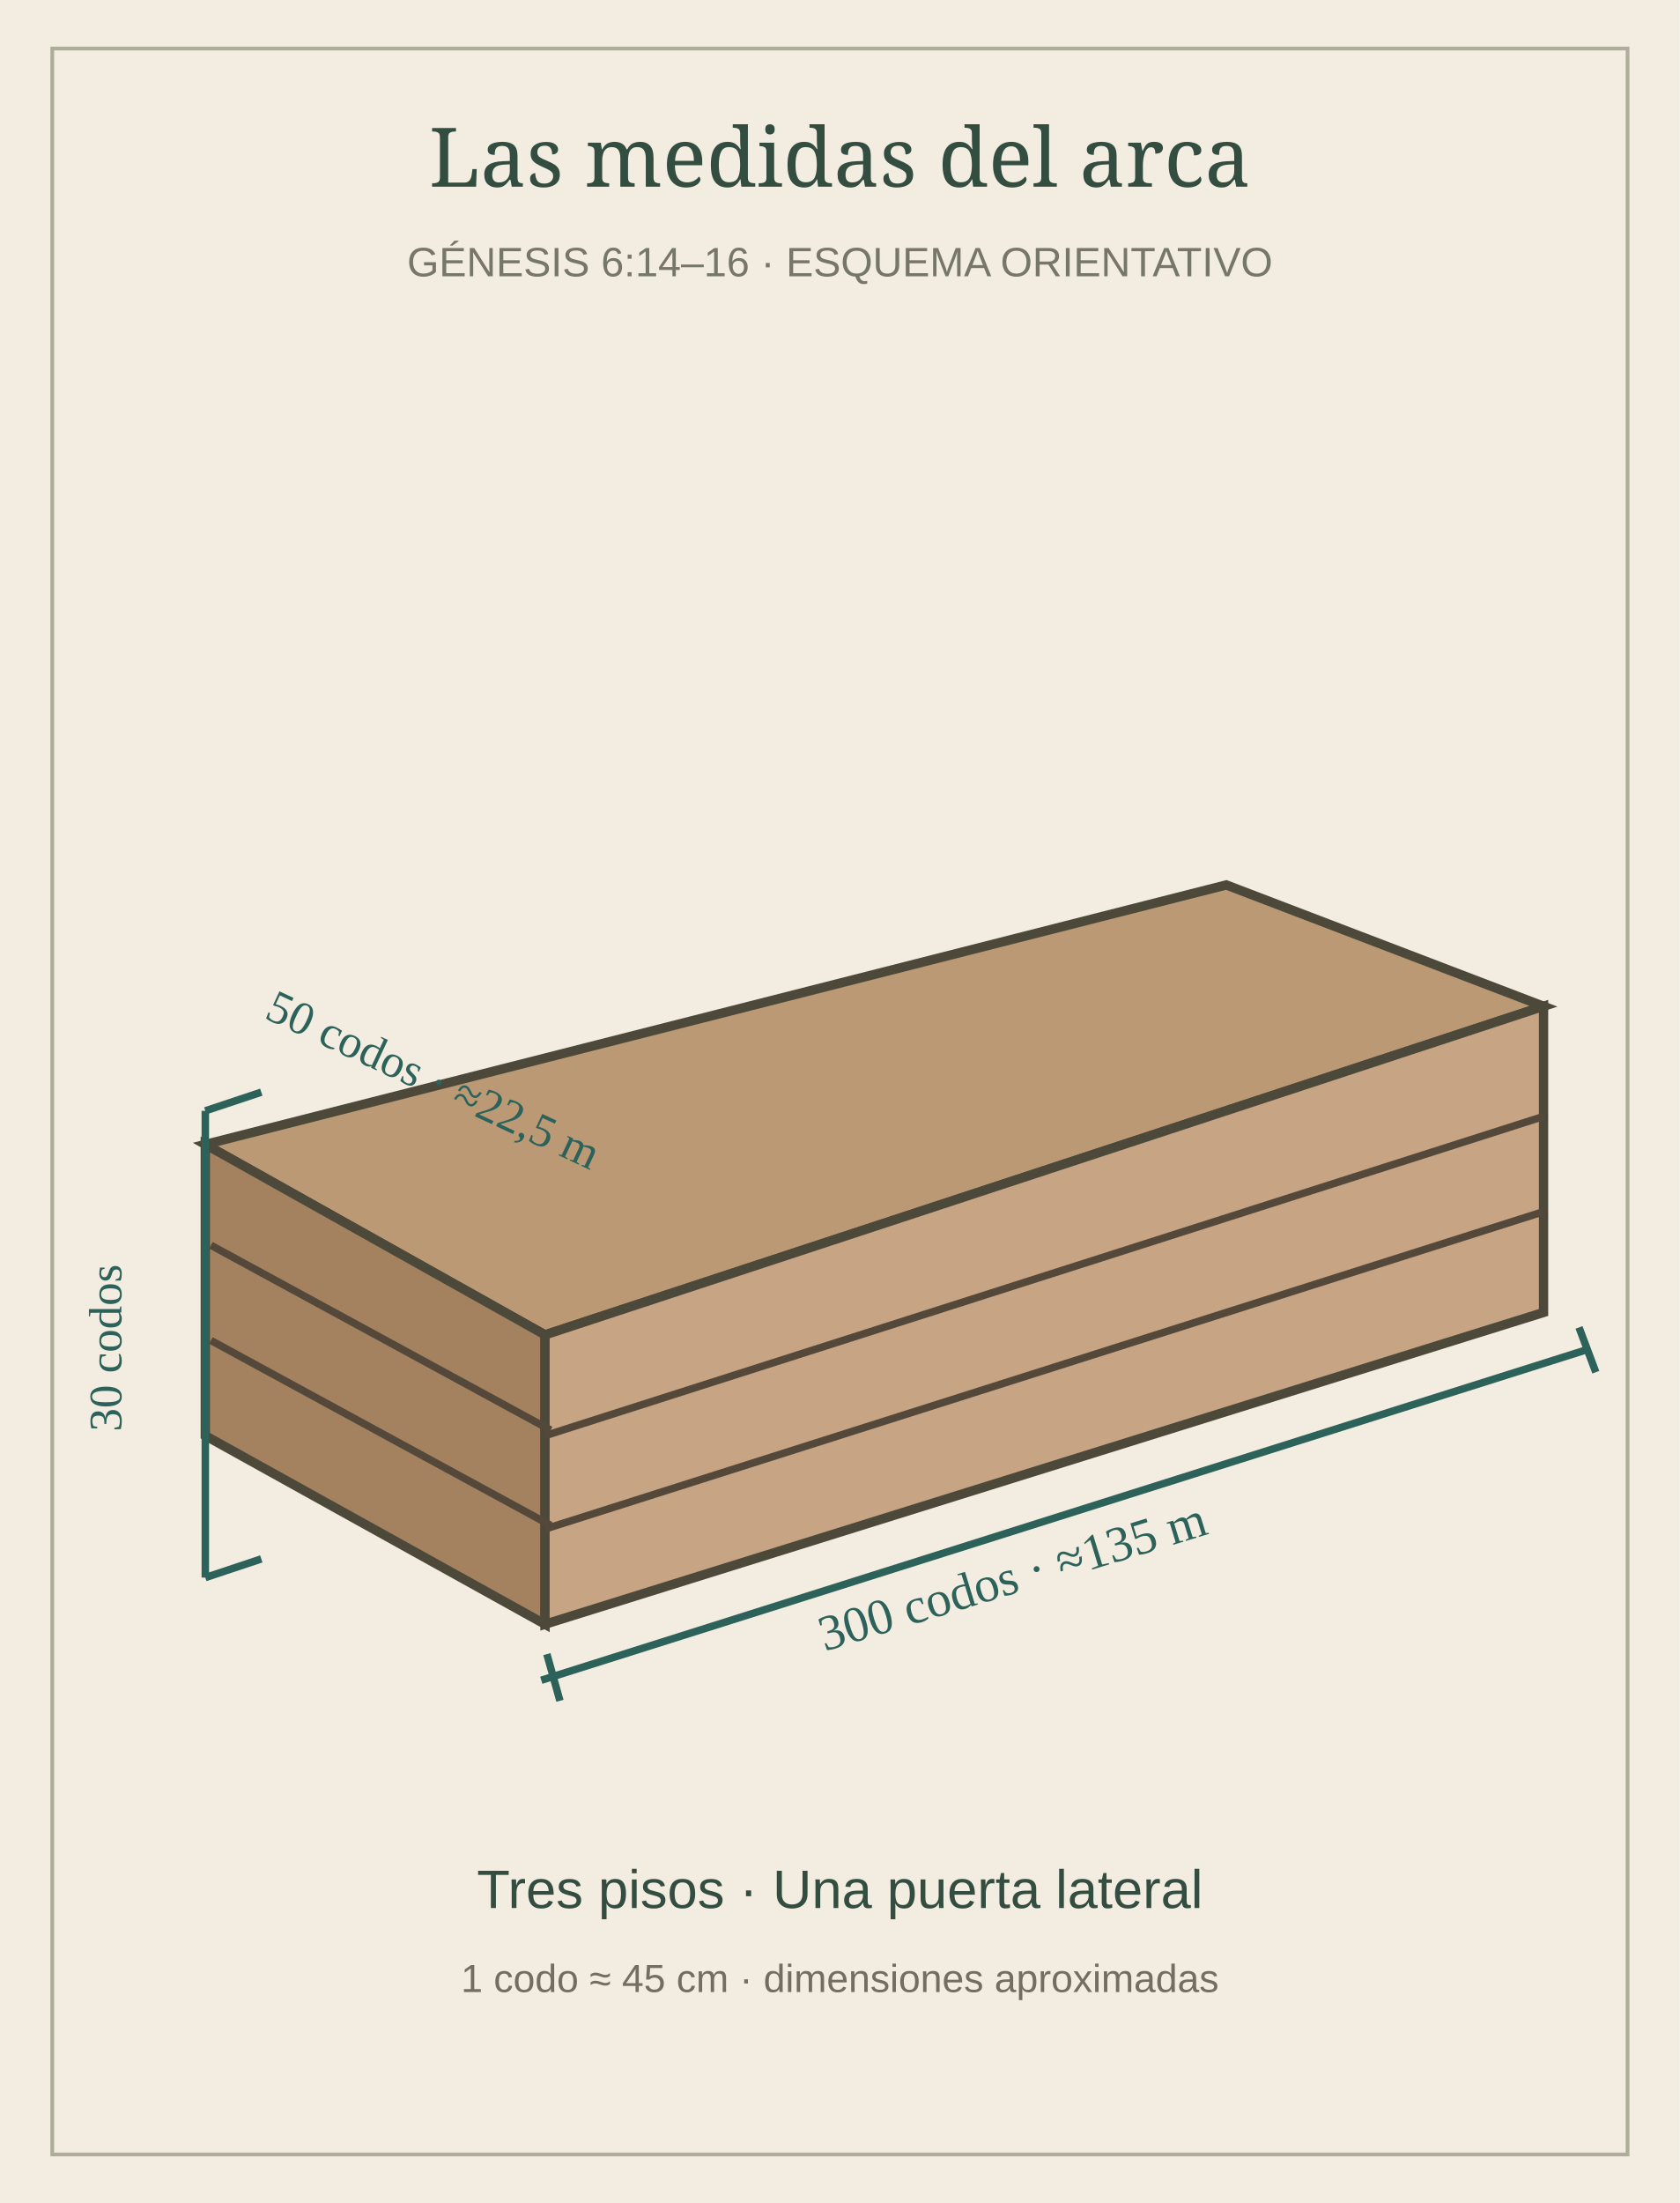
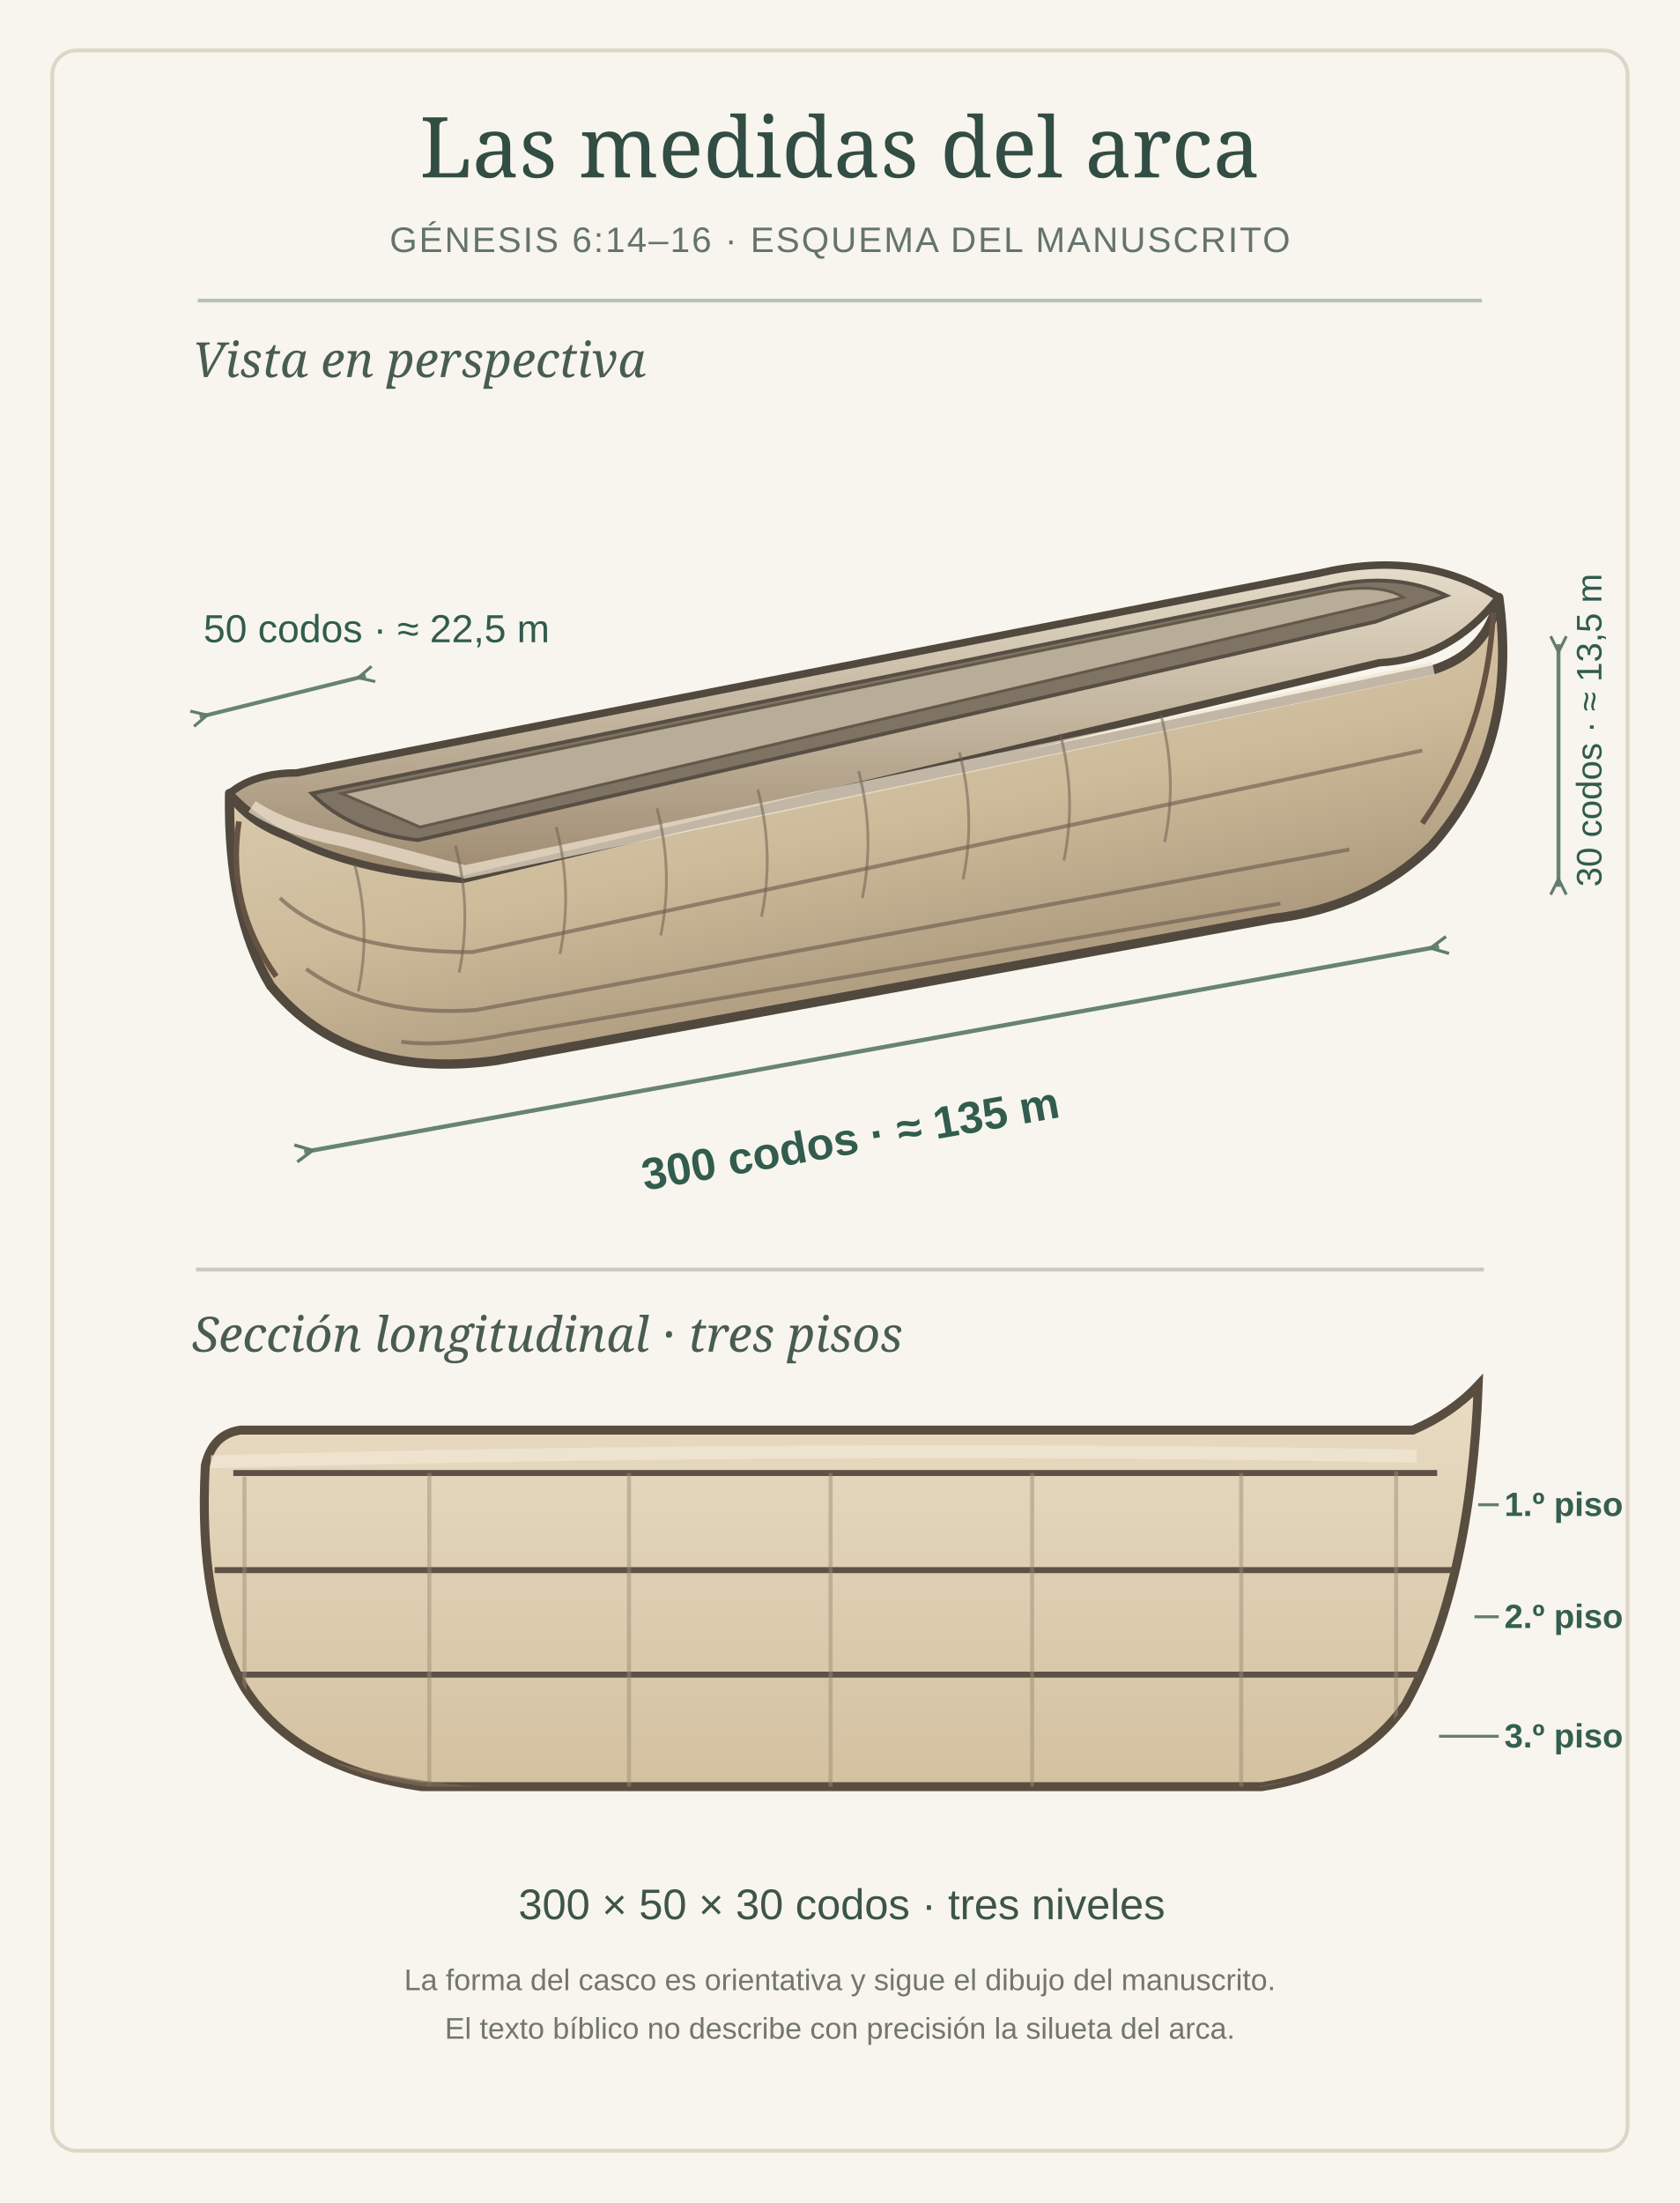
- <svg xmlns="http://www.w3.org/2000/svg" viewBox="0 0 900 1180" role="img" aria-label="Esquema de 300 codos de largo, 50 de ancho y 30 de alto, con tres cubiertas">
+ <svg xmlns="http://www.w3.org/2000/svg" viewBox="0 0 900 1180" role="img" aria-labelledby="title desc">
  <defs>
-     <linearGradient id="sky" x1="0" y1="0" x2="0.3" y2="1">
-       <stop stop-color="#101e2a" />
-       <stop offset=".4" stop-color="#36434b" />
-       <stop offset=".7" stop-color="#c0a184" />
-       <stop offset="1" stop-color="#efe0b7" />
+     <linearGradient id="hull" x1=".1" y1="0" x2=".7" y2="1">
+       <stop stop-color="#e5d8be" />
+       <stop offset=".54" stop-color="#cdbb9a" />
+       <stop offset="1" stop-color="#9a876e" />
    </linearGradient>
-     <linearGradient id="dusk" x1="0" y1="0" x2=".75" y2="1">
-       <stop stop-color="#101b27" />
-       <stop offset=".5" stop-color="#47545a" />
-       <stop offset="1" stop-color="#d4b28a" />
+     <linearGradient id="deck" x1="0" y1="0" x2="0" y2="1">
+       <stop stop-color="#e5dcc9" />
+       <stop offset="1" stop-color="#9e8b71" />
    </linearGradient>
-     <linearGradient id="water" x1="0" y1="0" x2=".2" y2="1">
-       <stop stop-color="#526665" />
-       <stop offset=".45" stop-color="#263d40" />
-       <stop offset="1" stop-color="#101d25" />
+     <linearGradient id="section" x1="0" y1="0" x2="0" y2="1">
+       <stop stop-color="#e8dcc3" />
+       <stop offset="1" stop-color="#d3c1a0" />
    </linearGradient>
-     <linearGradient id="wood" x1="0" y1="0" x2=".8" y2=".5">
-       <stop stop-color="#8e6547" />
-       <stop offset=".35" stop-color="#bc8962" />
-       <stop offset=".7" stop-color="#75503a" />
-       <stop offset="1" stop-color="#3e2a25" />
-     </linearGradient>
-     <linearGradient id="land" x1="0" y1="0" x2="0" y2="1">
-       <stop stop-color="#a68b6c" />
-       <stop offset="1" stop-color="#4a463c" />
-     </linearGradient>
-     <radialGradient id="glow">
-       <stop stop-color="#f7e0ab" stop-opacity=".88" />
-       <stop offset="1" stop-color="#f7e0ab" stop-opacity="0" />
-     </radialGradient>
-     <filter id="noise" x="-10%" y="-10%" width="120%" height="120%">
-       <feTurbulence type="fractalNoise" baseFrequency=".009" numOctaves="4" seed="6" result="n" />
-       <feColorMatrix in="n" type="saturate" values="0" />
-       <feComponentTransfer>
-         <feFuncA type="linear" slope=".14" />
-       </feComponentTransfer>
-       <feBlend in="SourceGraphic" mode="multiply" />
-     </filter>
-     <filter id="soft">
-       <feGaussianBlur stdDeviation="22" />
-     </filter>
-     <pattern id="grain" width="36" height="17" patternUnits="userSpaceOnUse">
-       <path d="M0 2H36M4 14H31" stroke="#2f221e" stroke-opacity=".23" stroke-width="2" />
+     <pattern id="finegrain" width="12" height="11" patternUnits="userSpaceOnUse">
+       <path d="M0 10L12 9" fill="none" stroke="#65564b" stroke-opacity=".1" stroke-width=".8" />
    </pattern>
+     <marker id="arr" viewBox="0 0 10 10" refX="5" refY="5" markerWidth="5" markerHeight="5" orient="auto-start-reverse">
+       <path d="M9 1L1 5L9 9" fill="none" stroke="#637b6c" stroke-width="1.5" />
+     </marker>
+     <clipPath id="sectionclip">
+       <path d="M110 785Q114 768 129 766L757 766Q778 757 792 742Q788 850 753 913Q728 949 676 957L226 957Q158 947 131 904Q106 861 110 785Z" />
+     </clipPath>
  </defs>
-   <rect width="900" height="1180" fill="#f2ede0" />
-   <rect x="28" y="26" width="844" height="1128" fill="none" stroke="#aeac9a" stroke-width="2" />
-   <text x="450" y="100" font-family="Georgia,serif" font-size="44" fill="#344d41" text-anchor="middle">Las medidas del arca</text>
-   <text x="450" y="148" font-size="22" font-family="Arial" fill="#77766a" text-anchor="middle">GÉNESIS 6:14–16 · ESQUEMA ORIENTATIVO</text>
-   <g transform="translate(50 235)">
-     <path d="M60 378L607 239L777 304L242 480Z" fill="#ba9974" stroke="#4c493b" stroke-width="5" />
-     <path d="M60 378L242 480L242 635L60 534Z" fill="#a48260" stroke="#4c493b" stroke-width="5" />
-     <path d="M242 480L777 304L777 468L242 635Z" fill="#c7a483" stroke="#4c493b" stroke-width="5" />
-     <path d="M242 534L777 363M242 584L777 414" stroke="#53483a" stroke-width="4" />
-     <path d="M63 432L245 531M63 483L245 582" stroke="#53483a" stroke-width="4" />
-     <path d="M60 610v-250M60 610l30 -10M60 360l30 -10M240 665L800 488M250 676l-7 -25M805 500l-9 -24" fill="none" stroke="#2d625b" stroke-width="4" />
-     <text x="495" y="618" transform="rotate(-17 495 618)" text-anchor="middle" font-size="27" fill="#2d625b">300 codos · ≈135 m</text>
-     <text x="15" y="487" transform="rotate(-90 15 487)" font-size="25" text-anchor="middle" fill="#2d625b">30 codos</text>
-     <text x="91" y="310" transform="rotate(25 91 310)" font-size="25" fill="#2d625b">50 codos · ≈22,5 m</text>
+   <rect width="900" height="1180" fill="#f7f5ed" />
+   <rect x="28" y="27" width="844" height="1125" rx="13" fill="none" stroke="#ddd6c5" stroke-width="2" />
+   <text x="450" y="95" font-family="Georgia,serif" font-size="45" fill="#324d43" text-anchor="middle">Las medidas del arca</text>
+   <text x="450" y="135" font-family="Arial,sans-serif" font-size="19" fill="#65736d" text-anchor="middle" letter-spacing="1">GÉNESIS 6:14–16 · ESQUEMA DEL MANUSCRITO</text>
+   <path d="M106 161H794" stroke="#b5c3b5" stroke-width="2" />
+   <text x="103" y="202" font-family="Georgia,serif" font-size="26" font-style="italic" fill="#495c51">Vista en perspectiva</text>
+   <path d="M123 425Q138 448 183 455L249 467L767 359Q797 350 803 320Q814 400 767 453Q733 486 682 492L266 568Q187 579 145 528Q122 490 123 425Z" fill="url(#hull)" stroke="#51483e" stroke-width="5" stroke-linejoin="round" />
+   <path d="M123 425Q136 414 159 414L707 307Q762 294 803 320Q777 353 739 355L248 471Q161 465 123 425Z" fill="url(#deck)" stroke="#51483e" stroke-width="4" stroke-linejoin="round" />
+   <path d="M167 425L713 314Q747 306 775 319L737 333L224 450Q188 446 167 425Z" fill="#7f7364" stroke="#574e44" stroke-width="2" />
+   <path d="M183 425L712 317Q739 312 752 320L225 443Z" fill="#b7ad99" stroke="#645849" stroke-width="1.5" />
+   <path d="M135 432Q153 444 184 450L249 467L768 358" fill="none" stroke="#f2e6d3" stroke-width="7" opacity=".7" />
+   <path d="M150 481Q181 510 253 510L762 402M164 519Q200 545 255 541L723 455M215 558Q237 561 272 554L686 484" fill="none" stroke="#67584a" stroke-width="2.1" opacity=".59" />
+   <path d="M128 440Q121 485 148 523M800 328Q797 391 762 441" fill="none" stroke="#665243" stroke-width="3" />
+   <g stroke="#715f50" opacity=".55" stroke-width="1.5" fill="none">
+     <path d="M190 463q9 34 2 68" />
+     <path d="M244 453q9 34 2 68" />
+     <path d="M298 443q9 34 2 68" />
+     <path d="M352 433q9 34 2 68" />
+     <path d="M406 423q9 34 2 68" />
+     <path d="M460 413q9 34 2 68" />
+     <path d="M514 403q9 34 2 68" />
+     <path d="M568 393q9 34 2 68" />
+     <path d="M622 383q9 34 2 68" />
  </g>
-   <g font-family="Arial" fill="#344d41" text-anchor="middle">
-     <text x="450" y="1022" font-size="29">Tres pisos · Una puerta lateral</text>
-     <text x="450" y="1067" font-size="21" fill="#726e62">1 codo ≈ 45 cm · dimensiones aproximadas</text>
+   <path d="M163 617L771 507" stroke="#678473" stroke-width="2.3" marker-start="url(#arr)" marker-end="url(#arr)" />
+   <text x="457" y="618" transform="rotate(-10 457 618)" text-anchor="middle" font-family="Arial,sans-serif" font-size="24" font-weight="600" fill="#315c4e">300 codos · ≈ 135 m</text>
+   <path d="M107 384L196 362" stroke="#678473" stroke-width="2.1" marker-start="url(#arr)" marker-end="url(#arr)" />
+   <text x="109" y="344" text-anchor="start" font-family="Arial,sans-serif" font-size="21" fill="#315c4e">50 codos · ≈ 22,5 m</text>
+   <path d="M835 345V475" stroke="#678473" stroke-width="2.1" marker-start="url(#arr)" marker-end="url(#arr)" />
+   <text x="858" y="475" transform="rotate(-90 858 475)" font-family="Arial,sans-serif" font-size="19" fill="#315c4e">30 codos · ≈ 13,5 m</text>
+   <path d="M105 680H795" stroke="#c7caba" stroke-width="2" />
+   <text x="103" y="724" font-family="Georgia,serif" font-size="26" font-style="italic" fill="#495c51">Sección longitudinal · tres pisos</text>
+   <path d="M110 785Q114 768 129 766L757 766Q778 757 792 742Q788 850 753 913Q728 949 676 957L226 957Q158 947 131 904Q106 861 110 785Z" fill="url(#section)" stroke="#594d40" stroke-width="4.8" />
+   <g clip-path="url(#sectionclip)">
+     <path d="M125 789L770 789M115 841L778 841M126 897L766 897" fill="none" stroke="#5e5246" stroke-width="3.2" />
+     <path d="M131 791V950M230 789V957M337 789V962M445 789V962M553 789V961M665 789V960M748 788V936" fill="none" stroke="#9b8b73" stroke-width="2.2" opacity=".47" />
+     <path d="M110 922Q200 959 276 959L670 959Q741 949 777 910" fill="none" stroke="#7c6857" stroke-width="3" opacity=".7" />
  </g>
+   <path d="M113 783Q450 774 759 780" fill="none" stroke="#f2e9d7" stroke-width="7" opacity=".65" />
+   <path d="M792 806H803M790 866H803M771 930H803" fill="none" stroke="#657e6f" stroke-width="1.6" />
+   <g font-family="Arial,sans-serif" font-size="18" fill="#355f50" font-weight="600">
+     <text x="806" y="812">1.º piso</text>
+     <text x="806" y="872">2.º piso</text>
+     <text x="806" y="936">3.º piso</text>
+   </g>
+   <text x="451" y="1028" text-anchor="middle" font-family="Arial,sans-serif" font-size="23" fill="#3d5547">300 × 50 × 30 codos · tres niveles</text>
+   <text x="450" y="1066" text-anchor="middle" font-family="Arial,sans-serif" font-size="16" fill="#72776c">La forma del casco es orientativa y sigue el dibujo del manuscrito.</text>
+   <text x="450" y="1092" text-anchor="middle" font-family="Arial,sans-serif" font-size="16" fill="#72776c">El texto bíblico no describe con precisión la silueta del arca.</text>
</svg>
